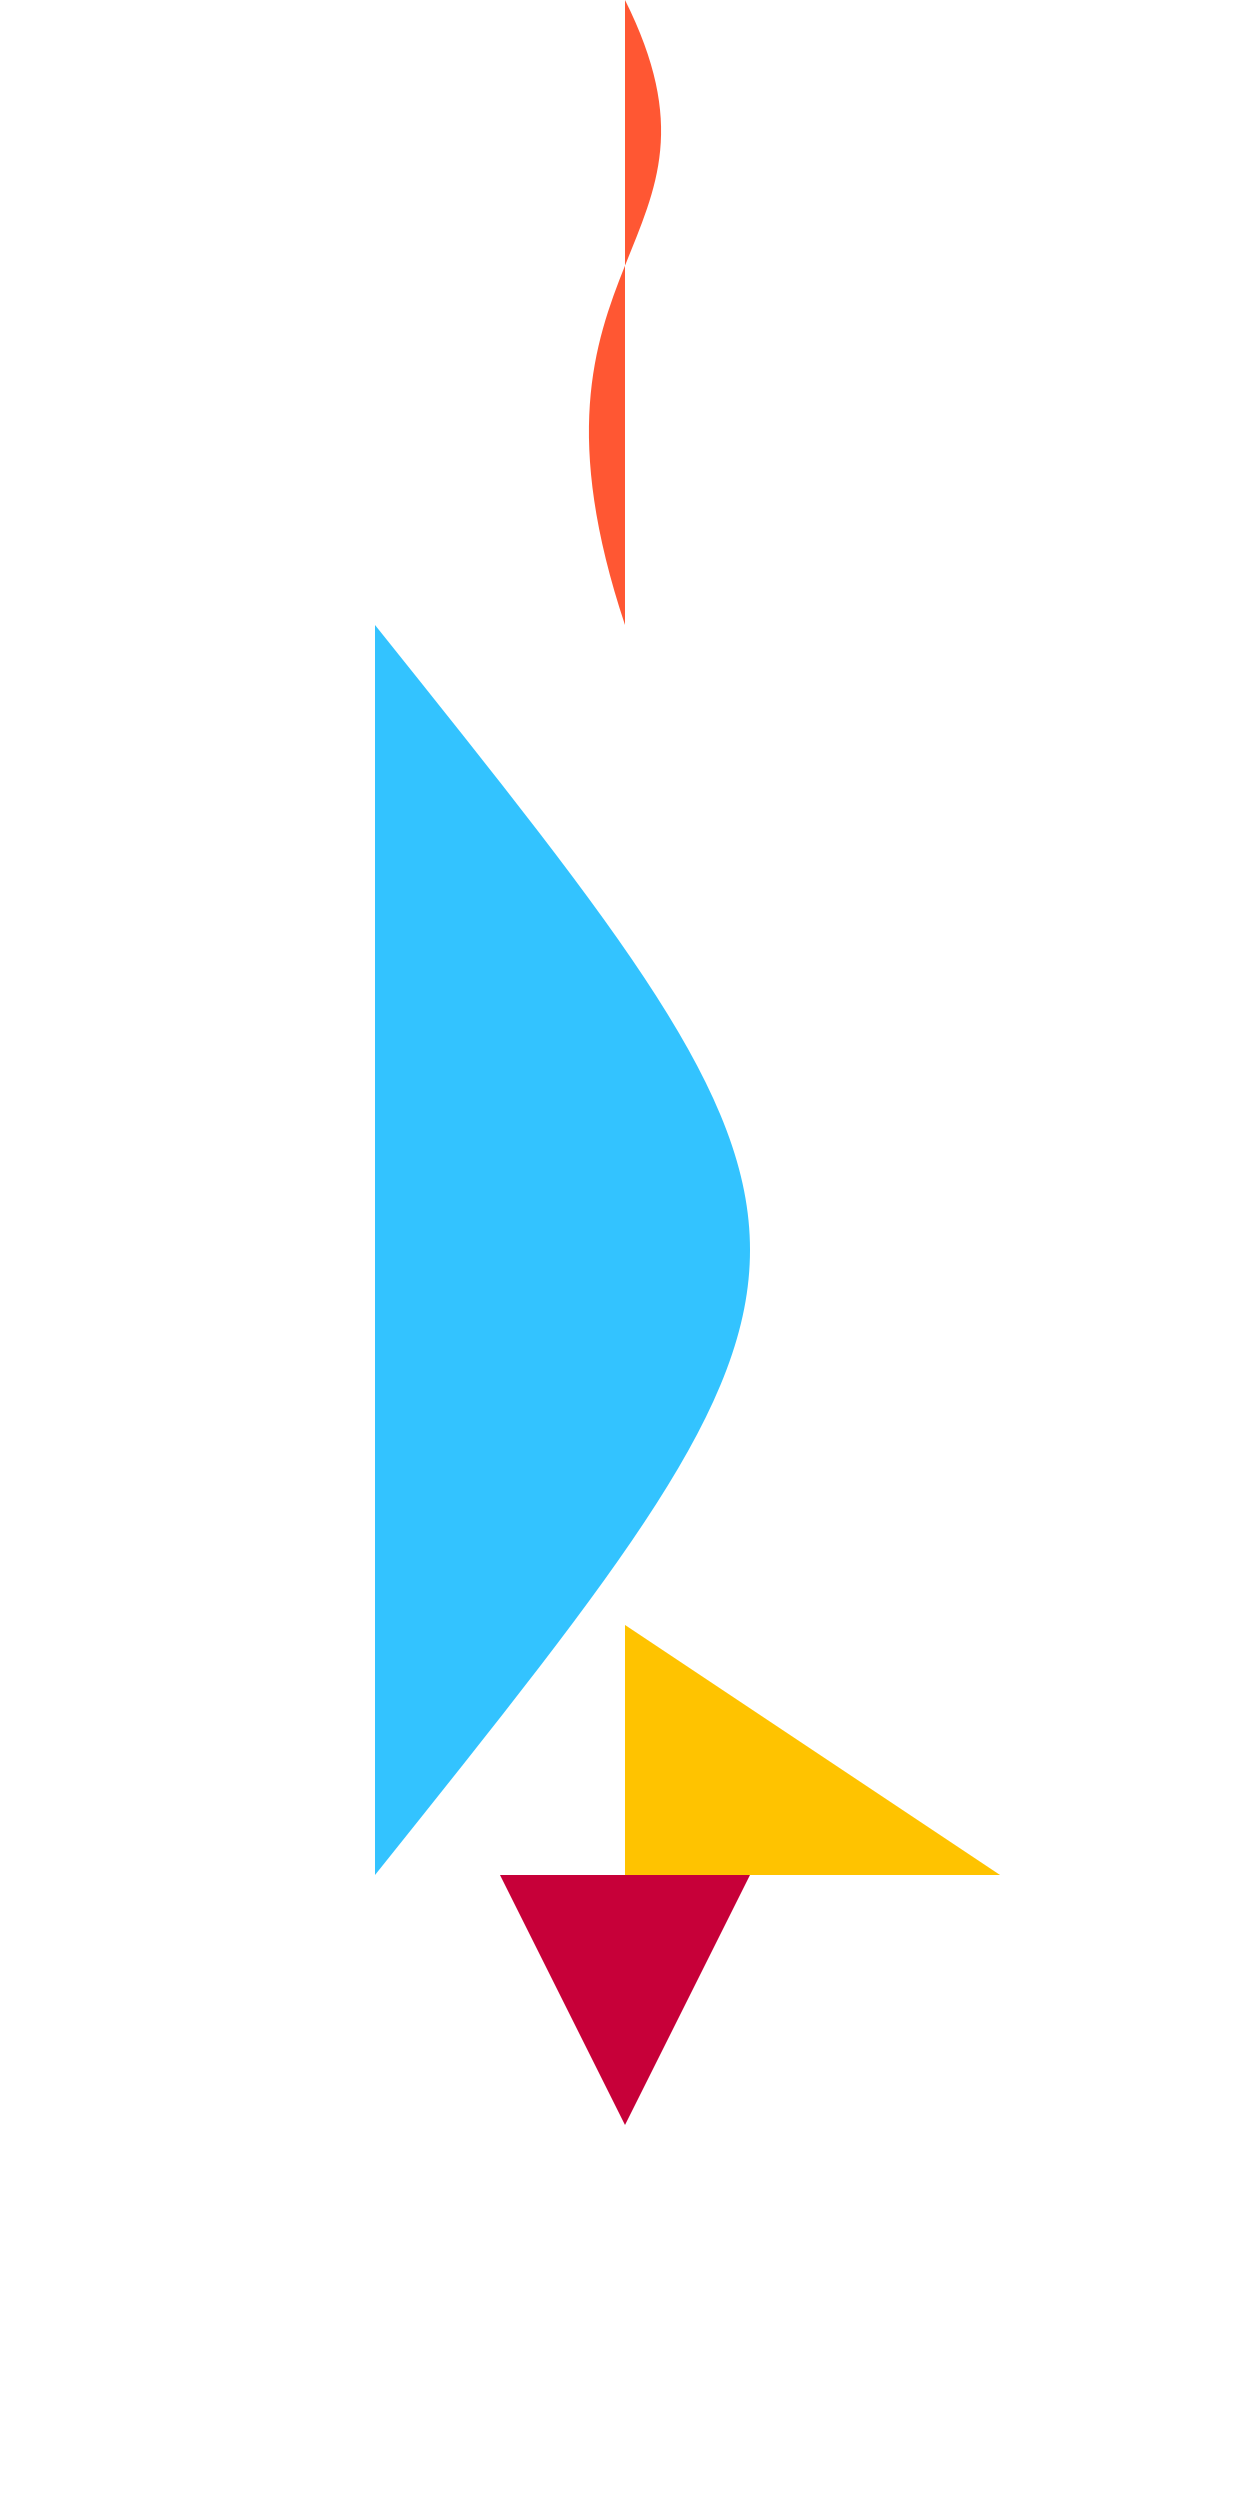
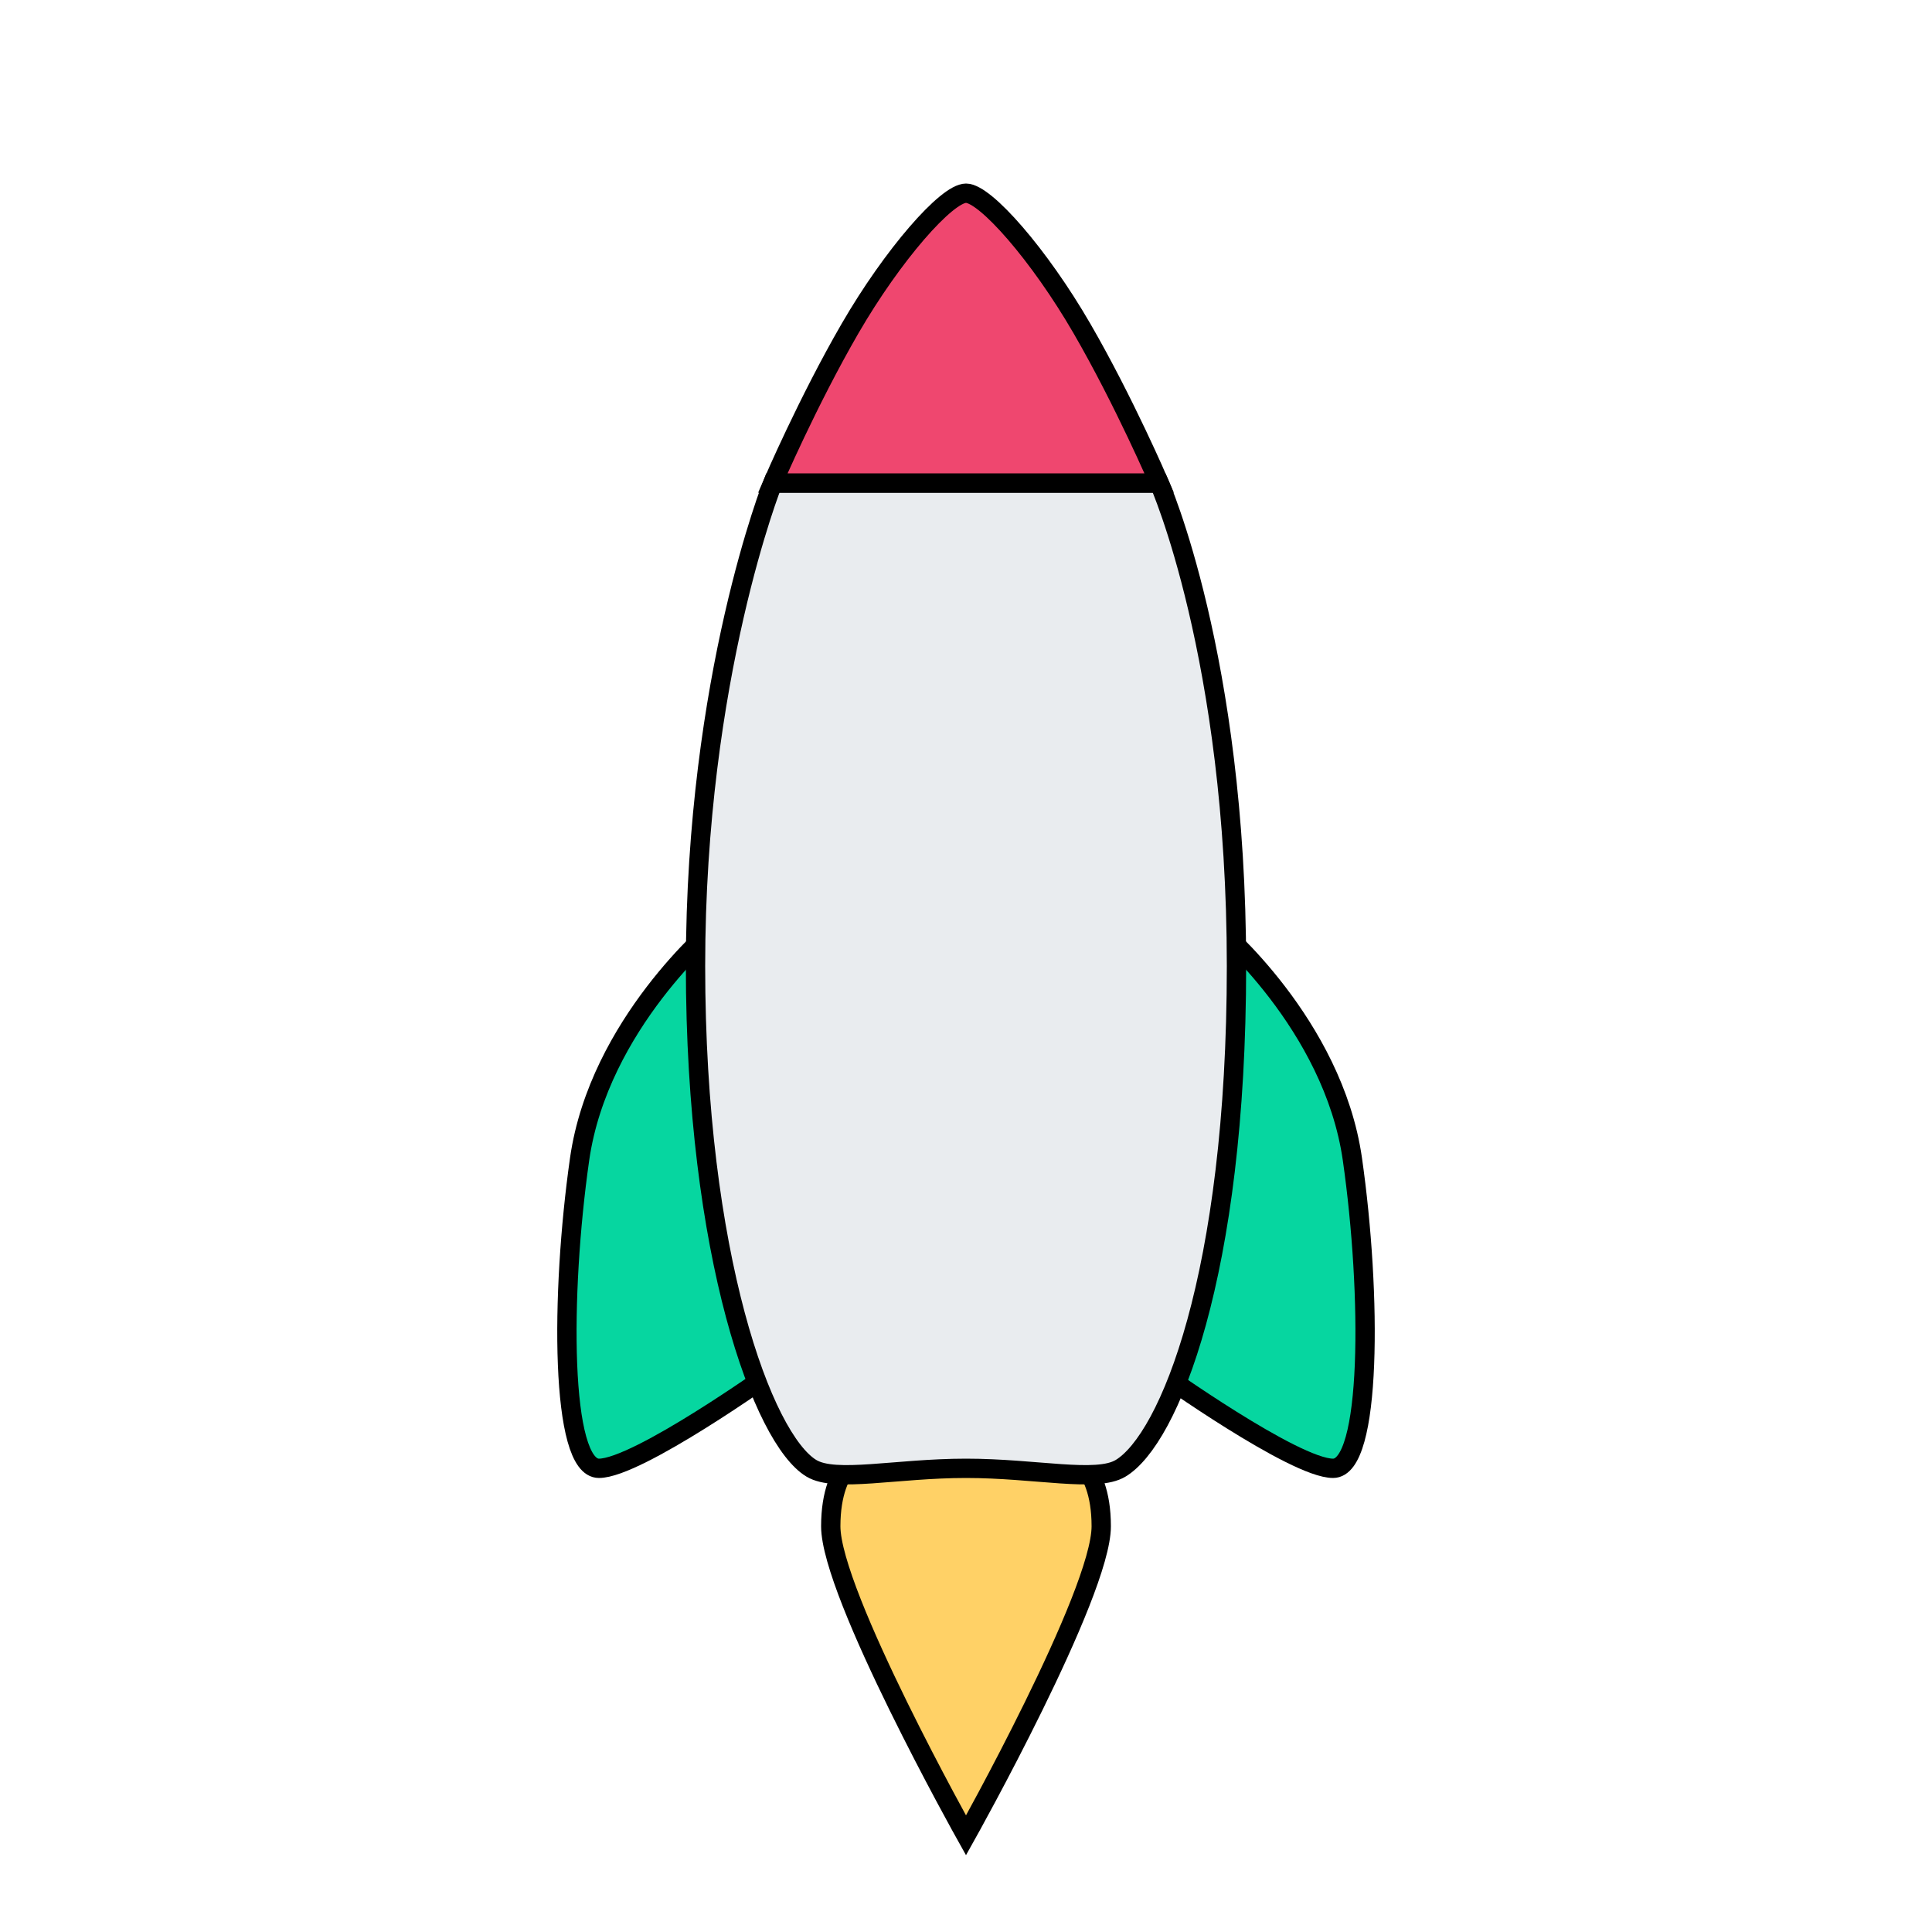
- <svg xmlns="http://www.w3.org/2000/svg" viewBox="0 0 100 200" width="100" height="200">
-   <path d="M50 0 C60 20, 40 20, 50 50 Z" fill="#FF5733" />
-   <path d="M30 50 C70 100, 70 100, 30 150 Z" fill="#33C3FF" />
-   <path d="M80 150 L50 130 L50 150 Z" fill="#FFC300" />
-   <path d="M40 150 L50 170 L60 150 Z" fill="#C70039" />
+ <svg xmlns="http://www.w3.org/2000/svg" viewBox="0 0 100 100" width="100" height="100" stroke="#000000">
+   <path d="M 37 48 c 0 0 -6 5 -7 12 c -1 7 -1 16 1 16 c 2 0 9 -5 9 -5 z M 63,48 c 0,0 6,5 7,12 1,7 1,16 -1,16 -2,0 -9,-5 -9,-5 z" fill="#06d6a0" />
+   <path d="M 45 75 c 0 0 -2 0.5 -2 4 c 0 3.5 7 16 7 16 c 0 0 7 -12.5 7 -16 c 0 -3.5 -2 -4 -2 -4 z" fill="#ffd166" />
+   <path d="M 40,25 c 0,0 -4,10 -4,25 0,15 3.5,24.5 6,26 1.25,0.75 4.375,0 8,0 3.625,0 6.75,0.75 8,0 2.5,-1.5 6,-10 6,-26 0,-16 -4,-25 -4,-25 z" fill="#e9ecef" />
+   <path d="M 40 25 h 20 c 0 0 -1.8 -4.2 -4 -8 c -2.2 -3.8 -5 -7 -6 -7 c -1 0 -3.8 3.2 -6 7 c -2.2 3.8 -4 8 -4 8 z" fill="#ef476f" />
</svg>
